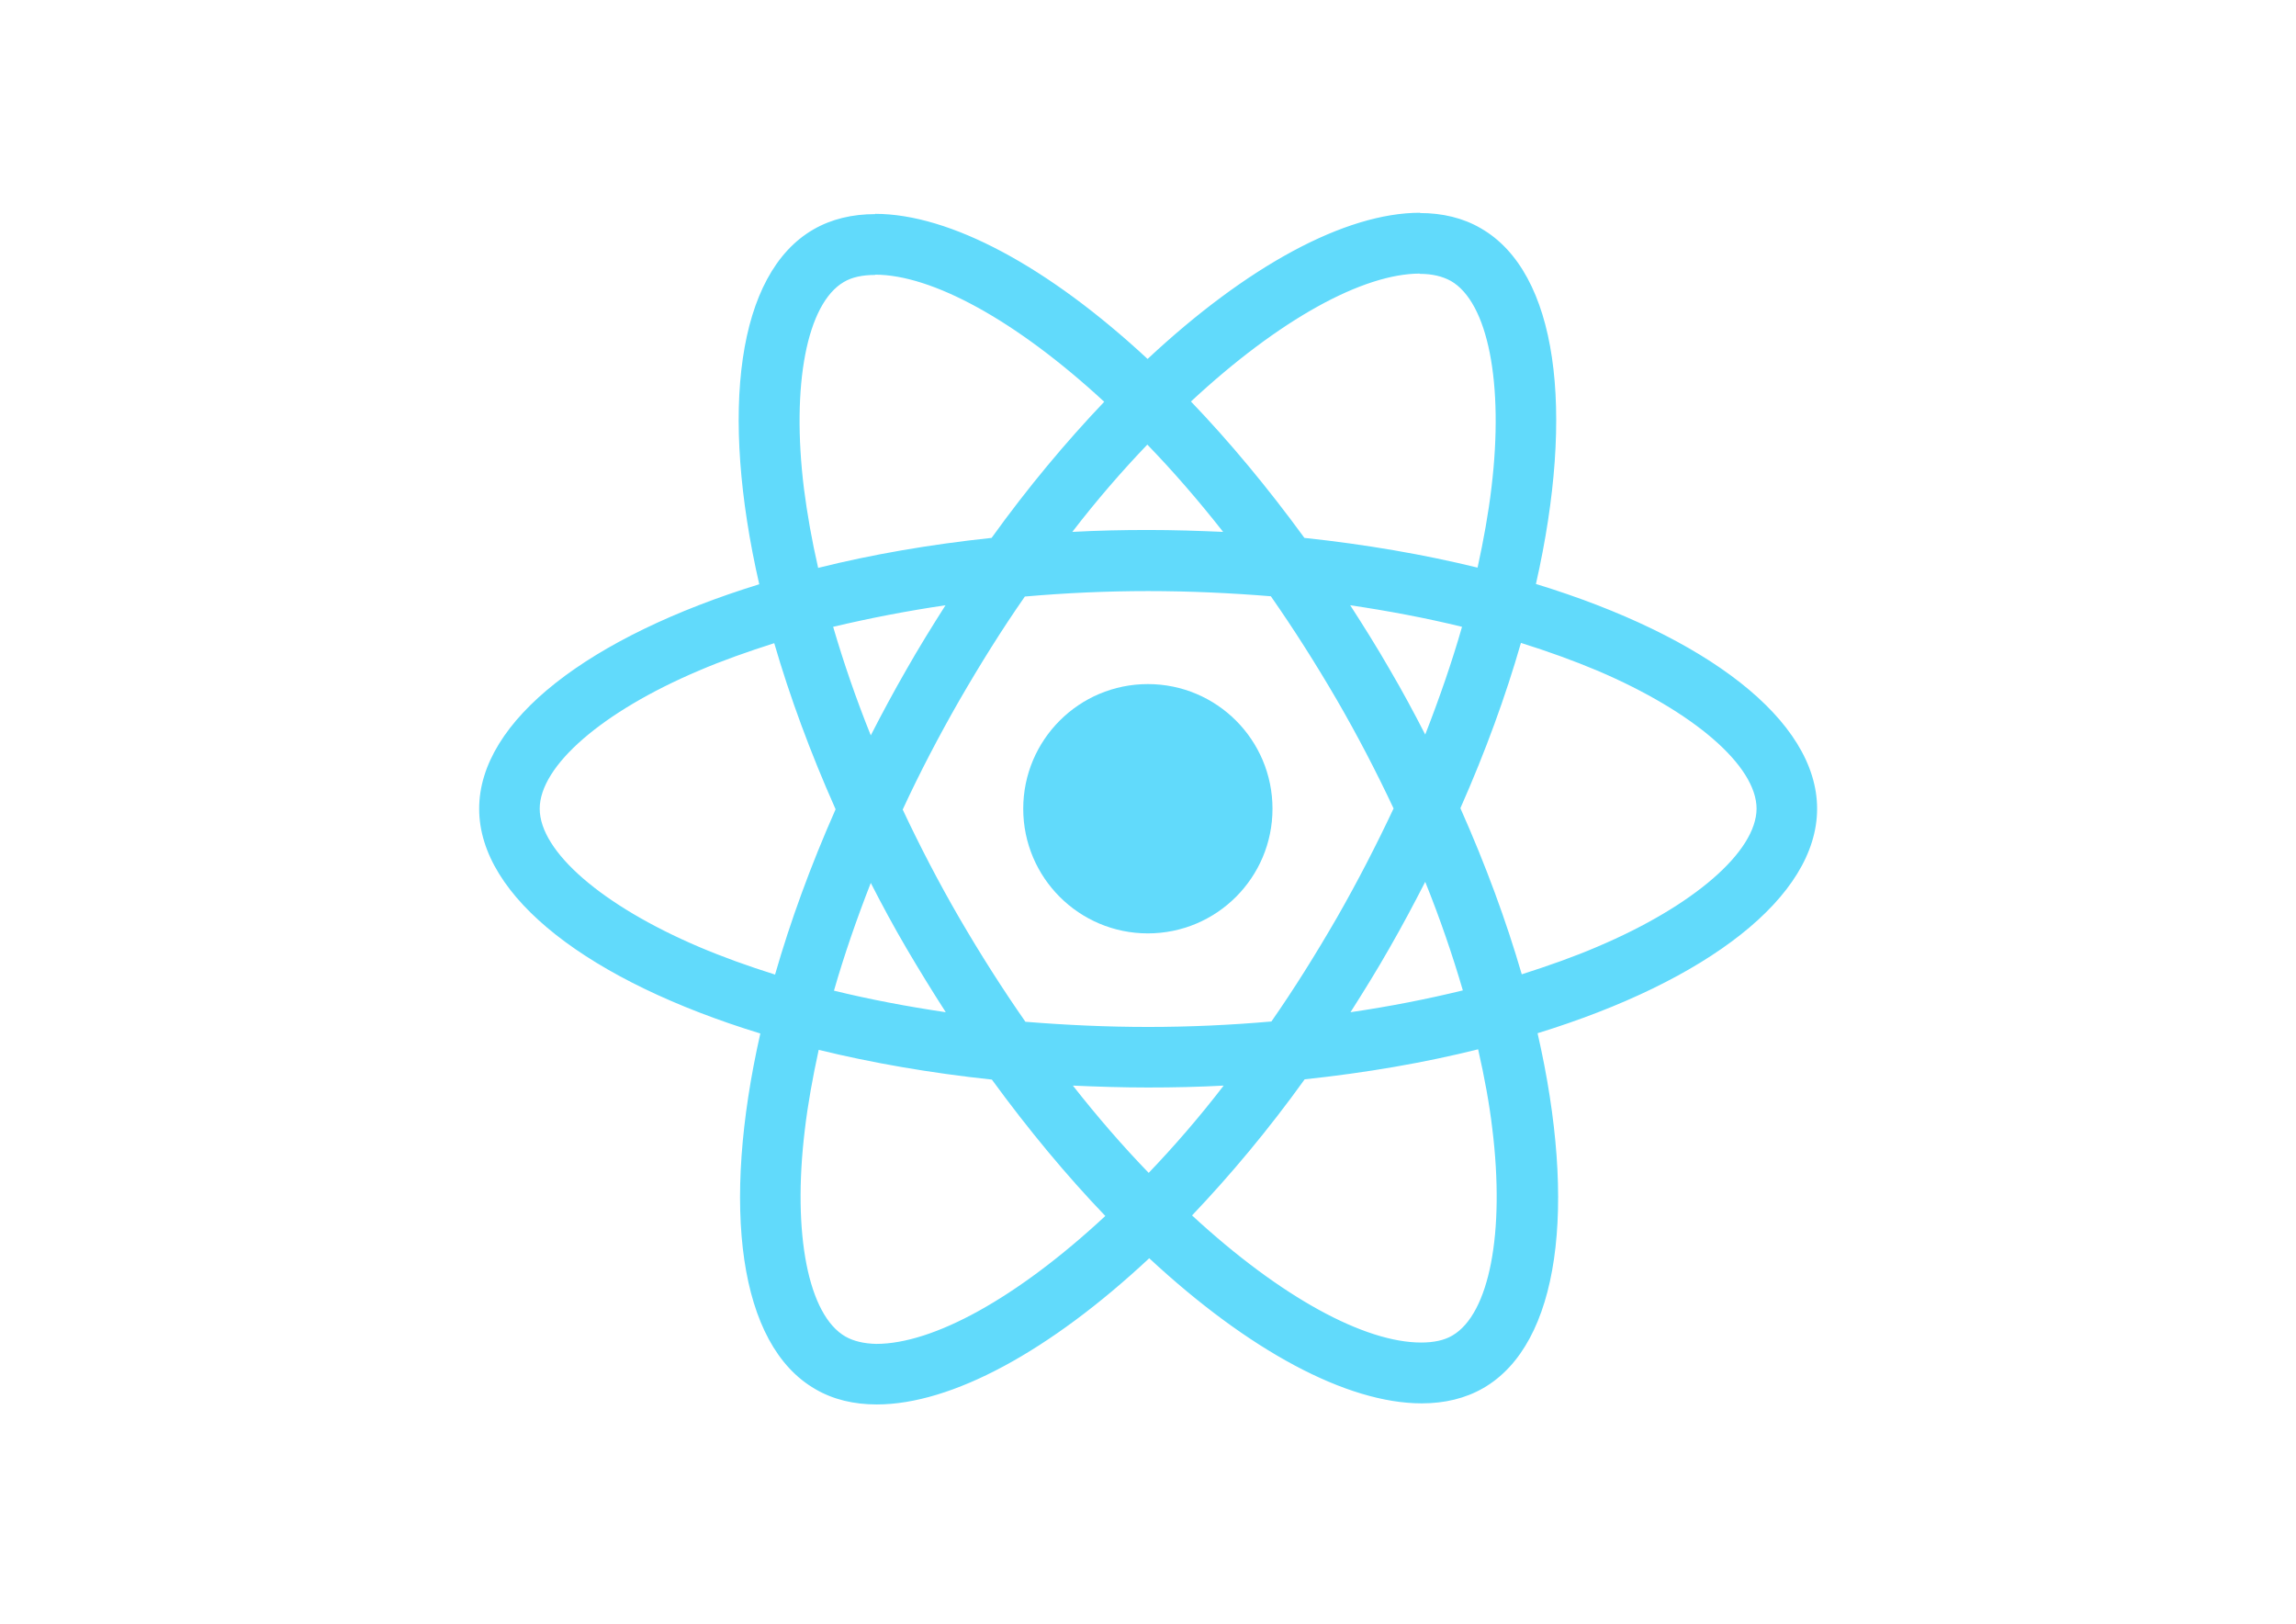
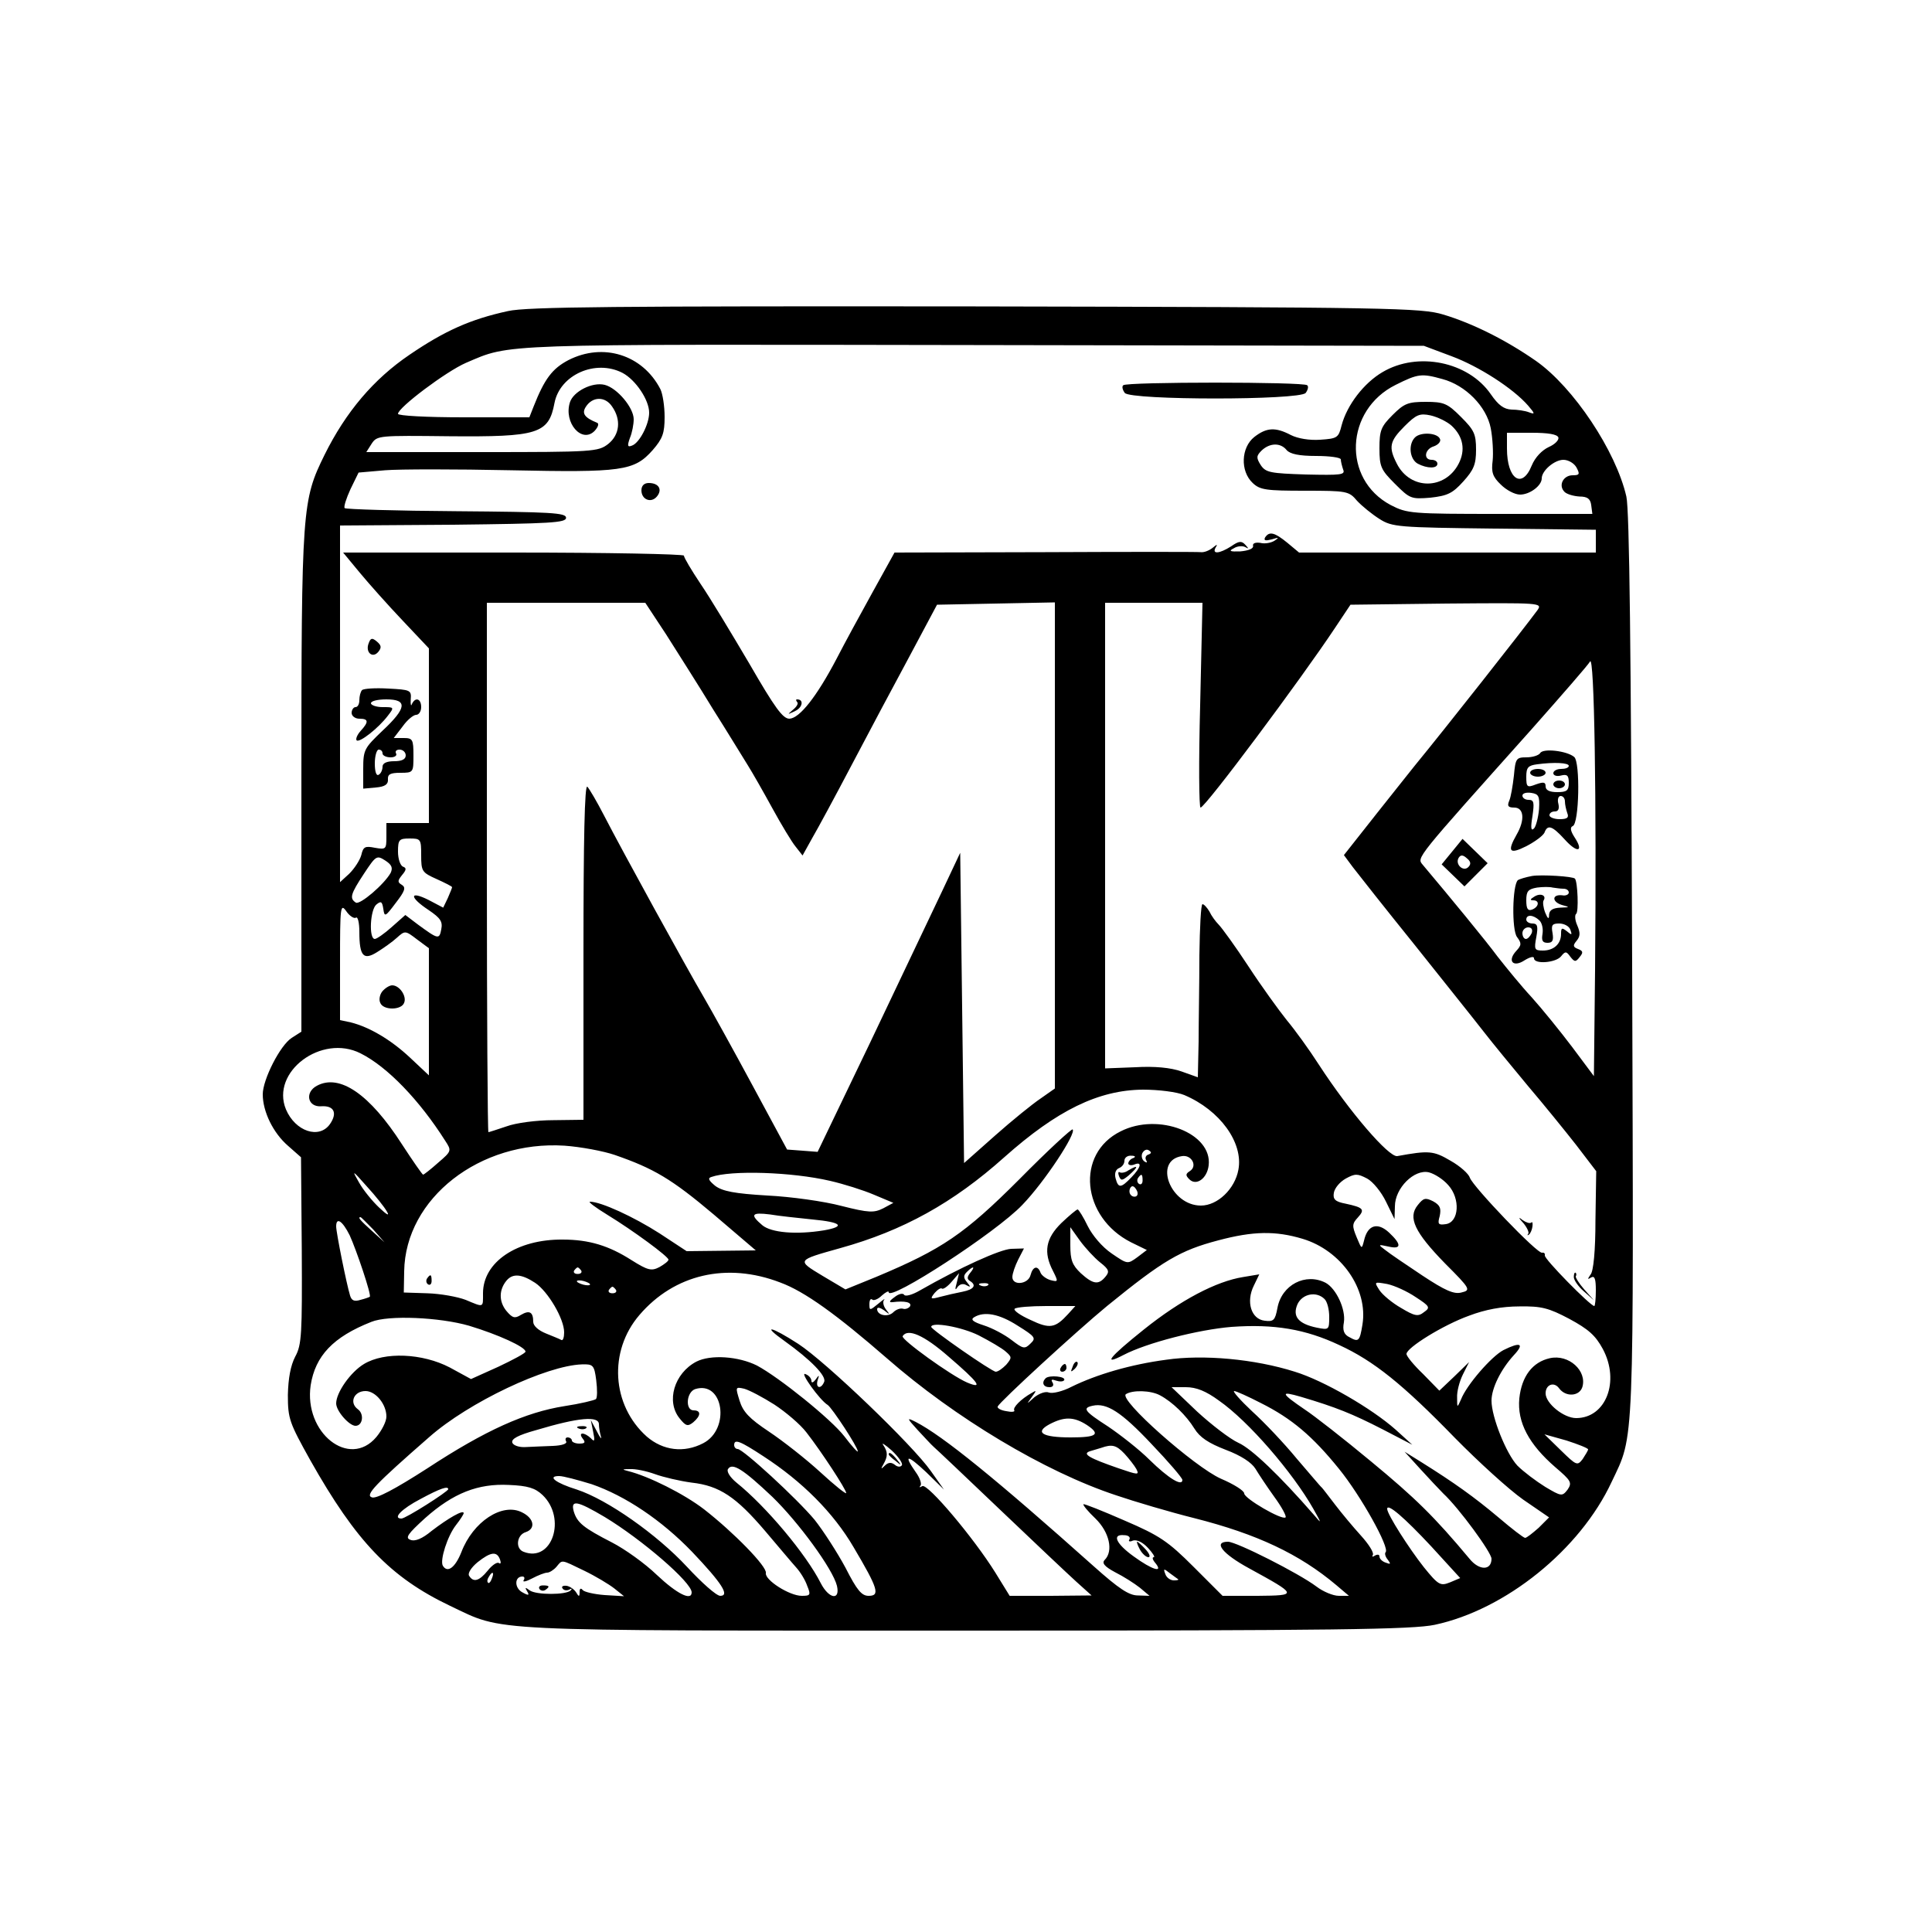
- <svg xmlns="http://www.w3.org/2000/svg" viewBox="0 0 841.9 595.3">
-   <g fill="#61DAFB">
-     <path d="M666.3 296.5c0-32.5-40.7-63.3-103.1-82.4 14.4-63.6 8-114.2-20.2-130.4-6.5-3.8-14.1-5.6-22.4-5.6v22.3c4.6 0 8.3.9 11.4 2.6 13.6 7.8 19.5 37.5 14.9 75.7-1.1 9.4-2.9 19.3-5.1 29.4-19.6-4.8-41-8.5-63.5-10.9-13.5-18.5-27.5-35.3-41.6-50 32.6-30.3 63.2-46.9 84-46.9V78c-27.5 0-63.5 19.6-99.9 53.6-36.4-33.8-72.4-53.2-99.9-53.2v22.3c20.7 0 51.4 16.5 84 46.6-14 14.7-28 31.4-41.3 49.9-22.6 2.4-44 6.1-63.6 11-2.3-10-4-19.7-5.2-29-4.7-38.2 1.1-67.9 14.6-75.8 3-1.8 6.9-2.6 11.5-2.6V78.5c-8.4 0-16 1.8-22.6 5.6-28.1 16.2-34.4 66.7-19.9 130.1-62.2 19.2-102.7 49.9-102.7 82.3 0 32.5 40.7 63.3 103.1 82.4-14.4 63.6-8 114.2 20.2 130.4 6.5 3.8 14.1 5.6 22.5 5.6 27.5 0 63.5-19.6 99.9-53.6 36.4 33.8 72.4 53.2 99.9 53.2 8.4 0 16-1.8 22.6-5.6 28.1-16.2 34.4-66.7 19.9-130.1 62-19.1 102.5-49.9 102.5-82.3zm-130.2-66.7c-3.7 12.9-8.3 26.2-13.5 39.5-4.1-8-8.4-16-13.1-24-4.6-8-9.5-15.8-14.4-23.4 14.2 2.1 27.9 4.7 41 7.9zm-45.8 106.5c-7.8 13.5-15.8 26.3-24.1 38.2-14.9 1.3-30 2-45.2 2-15.1 0-30.2-.7-45-1.9-8.3-11.9-16.4-24.6-24.2-38-7.6-13.1-14.5-26.4-20.8-39.8 6.2-13.4 13.2-26.8 20.7-39.9 7.8-13.5 15.8-26.3 24.1-38.2 14.9-1.3 30-2 45.2-2 15.1 0 30.2.7 45 1.9 8.3 11.9 16.4 24.6 24.2 38 7.6 13.1 14.5 26.4 20.8 39.8-6.3 13.4-13.2 26.8-20.7 39.9zm32.3-13c5.4 13.4 10 26.8 13.8 39.8-13.1 3.2-26.9 5.9-41.2 8 4.9-7.7 9.8-15.6 14.4-23.7 4.6-8 8.9-16.1 13-24.1zM421.2 430c-9.3-9.6-18.6-20.3-27.8-32 9 .4 18.2.7 27.5.7 9.4 0 18.7-.2 27.8-.7-9 11.7-18.3 22.4-27.5 32zm-74.4-58.9c-14.2-2.1-27.9-4.7-41-7.9 3.7-12.9 8.3-26.2 13.5-39.5 4.1 8 8.4 16 13.1 24 4.7 8 9.5 15.8 14.4 23.4zM420.7 163c9.3 9.6 18.6 20.3 27.8 32-9-.4-18.2-.7-27.5-.7-9.4 0-18.7.2-27.8.7 9-11.7 18.3-22.4 27.5-32zm-74 58.9c-4.9 7.7-9.8 15.6-14.4 23.7-4.6 8-8.9 16-13 24-5.4-13.4-10-26.8-13.8-39.8 13.1-3.1 26.9-5.8 41.2-7.9zm-90.5 125.2c-35.4-15.1-58.3-34.9-58.3-50.6 0-15.7 22.9-35.6 58.3-50.6 8.6-3.7 18-7 27.7-10.1 5.7 19.6 13.2 40 22.5 60.9-9.2 20.8-16.6 41.1-22.2 60.6-9.9-3.1-19.3-6.5-28-10.2zM310 490c-13.6-7.8-19.5-37.5-14.9-75.7 1.1-9.4 2.9-19.3 5.1-29.4 19.6 4.8 41 8.5 63.5 10.9 13.5 18.5 27.5 35.3 41.6 50-32.6 30.3-63.2 46.9-84 46.9-4.5-.1-8.3-1-11.3-2.7zm237.2-76.2c4.7 38.2-1.1 67.9-14.6 75.8-3 1.8-6.9 2.6-11.5 2.6-20.7 0-51.4-16.5-84-46.6 14-14.7 28-31.4 41.3-49.9 22.6-2.4 44-6.1 63.6-11 2.3 10.1 4.1 19.8 5.2 29.1zm38.5-66.7c-8.6 3.7-18 7-27.7 10.1-5.7-19.6-13.2-40-22.5-60.9 9.2-20.8 16.6-41.1 22.2-60.6 9.9 3.1 19.3 6.5 28.1 10.2 35.4 15.1 58.3 34.9 58.3 50.6-.1 15.7-23 35.6-58.4 50.6zM320.8 78.4z" />
-     <circle cx="420.9" cy="296.5" r="45.7" />
-     <path d="M520.5 78.1z" />
+ <svg xmlns="http://www.w3.org/2000/svg" version="1.0" width="500pt" height="500pt" viewBox="0 0 500 500" preserveAspectRatio="xMidYMid meet">
+   <g transform="translate(0,500) scale(0.1,-0.1)" fill="#000000" stroke="none">
+     <path d="M1315 4195 c-97 -21 -164 -51 -255 -113 -93 -63 -165 -148 -220 -259 -58 -118 -60 -135 -60 -845 l0 -648 -25 -16 c-30 -19 -75 -108 -75 -146 0 -45 27 -100 65 -133 l34 -30 2 -241 c1 -216 0 -244 -17 -275 -12 -23 -18 -56 -19 -99 0 -62 4 -72 58 -169 119 -211 207 -303 362 -377 142 -67 70 -64 1335 -64 957 0 1156 3 1213 15 183 39 376 194 458 370 59 125 57 67 53 1335 -3 820 -7 1180 -15 1215 -27 118 -137 283 -234 351 -76 53 -163 97 -240 120 -56 17 -133 19 -1210 21 -929 1 -1162 -1 -1210 -12z m2442 -117 c70 -26 159 -83 198 -128 18 -21 18 -23 2 -17 -10 4 -31 7 -45 7 -20 1 -34 11 -54 40 -58 84 -189 111 -280 57 -48 -28 -92 -85 -106 -138 -8 -32 -11 -34 -55 -37 -28 -2 -58 3 -76 12 -40 21 -63 20 -95 -5 -34 -27 -37 -88 -4 -119 19 -18 35 -20 135 -20 109 0 114 -1 135 -26 13 -14 39 -35 58 -47 33 -21 48 -22 298 -25 l262 -3 0 -30 0 -29 -384 0 -384 0 -30 25 c-33 27 -47 31 -58 14 -4 -8 1 -9 17 -5 19 6 20 5 8 -3 -9 -6 -26 -9 -37 -6 -13 2 -21 -1 -19 -8 1 -7 -12 -12 -33 -14 -27 -1 -31 1 -17 8 9 6 23 7 30 3 9 -5 9 -4 0 6 -10 11 -17 10 -37 -4 -30 -19 -50 -21 -40 -3 6 9 4 9 -8 -1 -9 -7 -22 -12 -30 -11 -7 1 -188 1 -403 0 l-390 -1 -57 -103 c-31 -56 -73 -133 -93 -172 -52 -99 -96 -154 -122 -155 -17 0 -37 27 -104 143 -46 78 -102 171 -126 206 -24 36 -43 68 -43 73 0 4 -198 8 -441 8 l-441 0 43 -52 c24 -29 74 -85 111 -124 l68 -72 0 -226 0 -226 -55 0 -55 0 0 -35 c0 -33 -1 -34 -30 -29 -25 5 -30 3 -35 -19 -4 -14 -18 -35 -31 -48 l-24 -22 0 461 0 462 293 2 c252 3 292 5 292 18 0 13 -39 15 -284 17 -156 1 -286 5 -289 8 -3 3 4 25 15 49 l21 43 69 6 c37 3 183 3 323 0 290 -6 321 -2 369 52 26 30 31 44 31 86 0 28 -5 60 -11 72 -46 89 -148 121 -238 75 -42 -22 -62 -49 -90 -120 l-11 -28 -170 0 c-96 0 -170 4 -170 9 0 16 125 110 176 132 117 50 70 48 1314 46 l1165 -2 72 -27z m-2146 -43 c34 -18 69 -70 69 -103 0 -30 -25 -78 -44 -85 -12 -5 -13 -1 -6 19 6 14 10 36 10 49 0 30 -43 81 -75 89 -32 8 -81 -17 -90 -45 -17 -53 31 -108 64 -74 9 10 12 19 6 21 -32 13 -40 24 -29 41 17 27 50 28 68 1 24 -34 20 -73 -10 -97 -26 -20 -38 -21 -327 -21 l-299 0 14 22 c14 21 19 21 200 19 230 -2 258 6 273 86 14 73 106 114 176 78z m2122 -16 c60 -16 114 -71 125 -127 5 -26 7 -64 5 -84 -4 -30 0 -42 21 -62 14 -14 36 -26 50 -26 25 0 56 23 56 42 0 20 33 48 56 48 13 0 28 -9 34 -20 9 -17 8 -20 -10 -20 -24 0 -38 -26 -21 -43 6 -6 23 -11 39 -12 20 0 28 -6 30 -22 l3 -23 -239 0 c-231 0 -240 1 -283 23 -126 67 -118 246 13 311 58 29 67 30 121 15z m300 -151 c2 -7 -9 -18 -25 -25 -17 -8 -35 -26 -44 -48 -25 -62 -64 -35 -64 44 l0 41 64 0 c43 0 66 -4 69 -12z m-703 -33 c9 -10 32 -15 76 -15 35 0 64 -4 64 -9 0 -5 3 -17 6 -26 6 -14 -5 -15 -96 -13 -92 3 -104 5 -117 24 -12 19 -12 24 2 38 21 20 49 21 65 1z m-1606 -477 c29 -46 84 -132 121 -193 38 -60 78 -126 90 -145 12 -19 41 -70 64 -112 23 -42 50 -87 60 -99 l18 -23 25 45 c14 24 60 109 102 189 42 80 109 206 149 280 l72 135 153 3 152 3 0 -629 0 -629 -37 -26 c-21 -14 -74 -57 -118 -96 l-80 -71 -5 402 -5 401 -49 -104 c-27 -57 -110 -231 -184 -387 l-136 -283 -39 3 -40 3 -89 165 c-49 91 -106 194 -127 230 -44 75 -209 375 -258 470 -18 35 -38 69 -43 74 -7 7 -10 -138 -10 -426 l0 -436 -78 -1 c-43 0 -97 -7 -121 -16 -24 -8 -45 -15 -47 -15 -2 0 -4 308 -4 685 l0 685 205 0 205 0 54 -82z m1382 -183 c-4 -146 -3 -265 1 -265 12 0 259 331 348 465 l40 60 249 3 c243 2 248 2 235 -17 -40 -54 -236 -303 -318 -403 -6 -7 -49 -62 -97 -122 l-86 -109 23 -31 c13 -17 84 -107 159 -200 74 -93 155 -194 179 -225 24 -31 76 -94 115 -141 40 -47 96 -116 125 -153 l52 -68 -2 -127 c0 -78 -5 -133 -13 -141 -8 -12 -8 -13 2 -7 9 5 12 -4 12 -33 0 -23 -2 -41 -4 -41 -10 0 -131 123 -128 131 1 5 -2 8 -7 7 -12 -4 -179 171 -187 194 -3 10 -25 30 -50 44 -44 26 -56 27 -138 12 -22 -3 -123 114 -203 237 -25 39 -62 90 -83 115 -20 25 -65 87 -99 139 -34 52 -69 100 -77 108 -8 8 -19 23 -24 34 -6 10 -14 19 -18 19 -4 0 -7 -60 -8 -132 0 -73 -2 -174 -2 -224 l-2 -92 -42 15 c-28 10 -70 14 -120 11 l-78 -3 0 602 0 603 126 0 126 0 -6 -265z m1022 -687 l-3 -273 -56 75 c-31 41 -78 99 -105 129 -27 29 -66 77 -88 105 -31 42 -125 156 -194 238 -16 19 -20 13 282 351 77 87 146 166 151 175 11 19 17 -348 13 -800z m-3038 299 c0 -42 2 -45 40 -62 22 -10 40 -19 40 -21 0 -2 -5 -14 -11 -28 l-12 -25 -38 20 c-50 25 -50 7 0 -26 31 -21 37 -30 33 -50 -5 -27 -8 -26 -60 12 l-33 25 -35 -31 c-19 -17 -39 -31 -44 -31 -16 0 -12 76 4 89 12 10 15 8 18 -11 3 -22 5 -21 32 15 24 31 27 40 16 47 -12 7 -11 11 1 26 11 13 11 18 2 21 -7 3 -13 20 -13 39 0 31 3 34 30 34 29 0 30 -2 30 -43z m-79 -46 c-17 -30 -79 -83 -90 -77 -17 11 -14 22 21 75 31 47 33 48 55 34 17 -11 20 -19 14 -32z m-90 -116 c5 4 9 -13 9 -37 0 -63 11 -74 46 -52 16 10 39 26 51 37 21 19 22 19 52 -4 l31 -23 0 -164 0 -165 -49 46 c-49 46 -105 79 -153 91 l-28 6 0 152 c0 141 1 151 16 130 8 -12 20 -20 25 -17z m12 -351 c70 -35 153 -122 219 -226 17 -26 17 -27 -18 -57 -19 -17 -37 -31 -39 -31 -2 0 -27 36 -55 79 -83 129 -161 183 -220 151 -32 -17 -24 -56 12 -53 32 2 42 -17 22 -46 -28 -40 -90 -19 -114 38 -40 97 92 196 193 145z m2132 -108 c92 -39 153 -123 140 -193 -9 -50 -54 -93 -97 -93 -79 0 -124 117 -49 128 25 4 41 -26 20 -39 -11 -7 -11 -11 -1 -21 18 -18 46 2 50 36 10 83 -130 138 -228 88 -117 -58 -101 -222 27 -287 l41 -20 -25 -19 c-25 -18 -25 -18 -66 10 -25 17 -50 47 -62 71 -11 23 -23 42 -26 43 -3 0 -22 -16 -42 -35 -41 -40 -47 -76 -22 -124 14 -28 14 -29 -6 -24 -11 3 -23 12 -26 19 -7 20 -20 17 -26 -6 -6 -24 -47 -28 -47 -5 0 9 7 29 15 45 l15 29 -33 -1 c-28 -1 -132 -48 -237 -108 -19 -11 -37 -16 -40 -11 -3 5 -14 3 -25 -6 -14 -10 -15 -14 -5 -13 31 4 51 0 45 -11 -4 -5 -12 -8 -18 -6 -7 2 -18 -2 -25 -9 -14 -14 -42 -8 -42 8 0 6 8 4 18 -3 15 -12 16 -12 5 2 -7 9 -9 20 -5 25 4 5 -3 0 -15 -10 -22 -18 -23 -18 -23 -1 0 10 3 15 7 12 3 -4 15 0 25 10 10 9 18 13 18 9 0 -26 279 155 346 226 57 59 140 185 130 195 -2 3 -65 -55 -138 -129 -142 -142 -200 -181 -369 -252 l-81 -33 -59 35 c-68 41 -68 40 46 72 162 45 292 117 424 235 137 122 244 174 359 175 41 0 88 -6 107 -14z m-1474 -155 c101 -35 147 -62 256 -154 l109 -93 -89 -1 -90 -1 -70 46 c-67 43 -152 82 -180 82 -6 0 14 -15 45 -34 67 -41 158 -108 158 -116 0 -4 -11 -12 -23 -19 -21 -11 -30 -9 -73 18 -58 37 -109 53 -178 53 -118 1 -206 -58 -206 -139 0 -38 3 -37 -45 -17 -21 8 -65 16 -99 17 l-61 2 1 55 c3 189 196 339 415 325 42 -3 101 -14 130 -24z m1381 1 c-7 -2 -9 -9 -6 -14 4 -7 2 -8 -4 -4 -6 4 -9 13 -6 21 4 8 11 12 17 8 8 -5 7 -8 -1 -11z m-39 -9 c-7 -2 -13 -9 -13 -14 0 -4 7 -6 15 -3 21 9 19 -6 -7 -33 -27 -28 -34 -29 -41 -2 -3 12 0 22 9 26 8 3 14 11 14 19 0 8 8 14 18 13 10 0 12 -3 5 -6z m-1932 -138 c8 -13 1 -10 -20 10 -17 16 -41 45 -52 65 -19 33 -18 33 20 -10 23 -25 46 -54 52 -65z m1147 79 c35 -8 86 -24 114 -36 l50 -21 -26 -14 c-24 -12 -37 -12 -108 6 -45 12 -131 24 -192 27 -85 5 -116 11 -135 25 -17 14 -20 20 -10 23 51 18 208 13 307 -10z m1600 -11 c32 -35 28 -96 -6 -101 -20 -3 -22 0 -16 21 4 20 1 28 -17 38 -20 10 -25 9 -40 -10 -26 -32 -8 -70 71 -151 66 -66 67 -69 42 -75 -19 -5 -42 5 -101 44 -42 28 -85 57 -96 66 -19 14 -19 15 8 9 34 -8 35 5 2 36 -30 28 -56 20 -65 -21 -6 -23 -6 -22 -19 9 -12 29 -12 35 3 51 19 21 15 26 -32 36 -26 5 -33 11 -30 28 2 12 15 28 31 37 24 13 30 13 55 0 15 -8 37 -35 49 -60 l22 -45 1 33 c0 47 50 97 88 88 15 -4 37 -18 50 -33z m-791 12 c0 -8 -4 -12 -9 -9 -5 3 -6 10 -3 15 9 13 12 11 12 -6z m-14 -28 c3 -8 0 -14 -7 -14 -7 0 -13 6 -13 14 0 7 4 13 8 13 4 0 9 -6 12 -13z m-840 -73 c75 -7 86 -18 30 -28 -73 -12 -137 -6 -160 13 -33 28 -28 34 20 28 23 -4 72 -9 110 -13z m-1137 -26 l29 -33 -32 29 c-31 28 -38 36 -30 36 2 0 16 -15 33 -32z m-61 -15 c17 -37 57 -155 52 -159 -1 -1 -12 -5 -24 -8 -16 -5 -23 -2 -27 11 -9 29 -36 163 -36 179 0 25 16 15 35 -23z m1942 -70 c23 -18 25 -24 14 -37 -18 -22 -32 -20 -64 9 -22 21 -27 34 -27 72 l0 47 25 -35 c14 -19 37 -44 52 -56z m524 61 c100 -30 170 -130 155 -222 -7 -43 -10 -46 -33 -33 -15 7 -19 18 -15 39 5 34 -20 87 -47 102 -52 27 -114 -5 -125 -65 -6 -32 -10 -36 -33 -33 -35 4 -49 49 -28 91 l14 29 -42 -7 c-69 -11 -161 -59 -257 -136 -90 -72 -107 -94 -53 -66 61 32 195 66 280 73 111 8 192 -6 279 -47 89 -41 164 -101 299 -240 61 -62 140 -134 177 -160 l67 -46 -27 -27 c-16 -14 -31 -26 -35 -26 -4 0 -35 24 -69 53 -63 53 -115 90 -198 142 l-45 28 40 -44 c22 -24 49 -53 60 -64 41 -38 125 -153 125 -169 0 -31 -32 -31 -57 0 -91 109 -140 157 -255 252 -71 59 -148 119 -171 134 -63 43 -65 49 -10 33 91 -27 133 -44 211 -84 l77 -40 -43 39 c-62 55 -186 127 -261 150 -104 33 -237 45 -333 31 -91 -12 -180 -38 -245 -70 -23 -12 -49 -18 -58 -15 -9 4 -25 -2 -38 -12 -21 -19 -21 -19 -7 0 13 18 13 19 0 11 -27 -15 -50 -38 -45 -45 2 -4 -7 -5 -21 -2 -14 2 -24 8 -22 12 5 12 204 195 283 260 145 118 189 144 288 170 90 24 148 25 218 4z m-1867 -82 c3 -5 -1 -9 -9 -9 -8 0 -12 4 -9 9 3 4 7 8 9 8 2 0 6 -4 9 -8z m1007 -6 c-8 -10 -9 -16 -1 -21 18 -11 11 -22 -19 -28 -16 -3 -42 -9 -57 -13 -26 -7 -28 -6 -15 10 8 9 16 14 19 11 3 -2 14 5 25 18 l19 22 -6 -25 c-5 -17 -4 -21 2 -11 6 8 15 10 23 5 11 -6 12 -5 2 7 -10 12 -10 18 -1 27 17 17 23 15 9 -2z m-492 -25 c63 -23 146 -83 276 -196 176 -154 409 -294 594 -355 47 -16 138 -43 202 -59 162 -41 272 -93 367 -173 l33 -28 -26 0 c-15 0 -41 11 -58 24 -45 34 -207 116 -229 116 -39 0 -15 -31 55 -69 126 -69 126 -70 22 -71 l-91 0 -75 75 c-66 66 -88 81 -179 120 -57 25 -105 44 -106 42 -2 -2 12 -19 31 -37 36 -35 47 -84 24 -107 -8 -8 -1 -17 27 -32 22 -11 50 -29 64 -40 l25 -21 -30 1 c-23 0 -49 17 -115 76 -252 225 -390 337 -460 373 -24 12 -24 11 5 -21 17 -18 35 -38 42 -44 6 -5 83 -78 170 -161 87 -83 176 -167 198 -187 l40 -36 -106 -1 -106 0 -37 60 c-56 90 -175 231 -189 224 -7 -4 -9 -4 -5 1 4 4 -1 20 -12 35 -33 47 -22 46 27 0 l46 -45 -34 48 c-47 67 -271 282 -343 329 -71 46 -97 51 -35 7 67 -48 108 -90 102 -105 -8 -20 -23 -17 -17 4 5 14 4 15 -5 2 -6 -8 -11 -10 -11 -4 0 7 -7 15 -16 18 -15 6 37 -67 58 -80 11 -7 78 -109 78 -120 0 -4 -16 14 -35 39 -34 44 -168 152 -226 183 -48 24 -120 29 -157 10 -57 -30 -79 -103 -43 -147 16 -20 21 -21 35 -10 20 17 21 31 1 31 -22 0 -19 47 4 55 73 23 92 -103 21 -140 -50 -26 -104 -19 -146 17 -91 81 -100 221 -19 315 90 105 226 137 364 84z m-634 -1 c33 -22 75 -93 75 -128 0 -13 -3 -22 -7 -20 -5 3 -23 10 -40 17 -20 8 -33 20 -33 30 0 26 -10 31 -32 18 -16 -10 -22 -8 -38 11 -19 24 -19 54 1 78 16 19 39 17 74 -6z m141 -2 c3 -4 -1 -5 -10 -4 -8 1 -18 5 -22 8 -3 4 1 5 10 4 8 -1 18 -5 22 -8z m1031 -4 c-3 -3 -12 -4 -19 -1 -8 3 -5 6 6 6 11 1 17 -2 13 -5z m1107 -31 c37 -24 38 -27 21 -39 -15 -12 -24 -10 -59 11 -23 13 -48 34 -56 46 -14 22 -14 22 20 16 19 -4 52 -19 74 -34z m-2070 19 c3 -5 -1 -9 -9 -9 -8 0 -12 4 -9 9 3 4 7 8 9 8 2 0 6 -4 9 -8z m1834 -24 c7 -7 12 -27 12 -46 0 -34 -1 -34 -32 -28 -48 10 -64 29 -50 61 13 27 49 34 70 13z m-664 -39 c-33 -36 -47 -39 -97 -15 -27 12 -45 25 -41 29 4 4 41 7 82 7 l75 0 -19 -21z m1297 -12 c50 -27 68 -43 87 -78 45 -84 8 -179 -69 -179 -32 0 -79 38 -79 64 0 23 22 31 35 13 17 -23 52 -21 60 3 13 42 -35 86 -84 75 -45 -10 -73 -47 -79 -104 -6 -62 25 -119 93 -178 41 -35 44 -40 32 -58 -14 -18 -16 -18 -58 7 -24 15 -56 39 -72 55 -29 31 -67 126 -67 168 0 32 24 81 58 118 28 30 17 35 -27 13 -31 -16 -96 -91 -110 -128 -10 -22 -10 -22 -10 5 -1 15 6 42 15 60 l16 32 -38 -37 -39 -37 -42 43 c-24 23 -43 46 -43 52 0 16 95 75 162 99 42 16 85 24 130 24 57 1 76 -4 129 -32z m-1427 -18 c45 -28 48 -32 33 -46 -15 -15 -19 -14 -49 9 -18 14 -50 31 -72 38 -28 9 -35 15 -25 21 26 16 65 9 113 -22z m-1420 0 c76 -23 146 -55 146 -67 0 -4 -32 -21 -70 -39 l-71 -32 -55 30 c-71 37 -169 41 -222 9 -35 -21 -72 -74 -72 -102 0 -20 34 -58 50 -58 19 0 23 31 6 43 -23 17 -10 47 20 47 26 0 54 -34 54 -66 0 -13 -12 -36 -26 -53 -70 -83 -188 11 -170 134 12 76 58 125 157 164 44 18 177 12 253 -10z m1319 -25 c29 -15 60 -33 70 -42 16 -14 16 -16 1 -34 -10 -10 -21 -18 -27 -18 -10 0 -167 109 -167 116 0 14 79 0 123 -22z m-78 -55 c78 -67 91 -85 48 -67 -42 18 -172 112 -167 120 13 21 55 3 119 -53z m-912 -61 c3 -24 3 -46 -1 -49 -4 -3 -41 -12 -81 -18 -101 -16 -204 -62 -355 -161 -84 -54 -133 -80 -144 -75 -17 6 7 32 149 156 102 90 303 185 395 188 29 1 32 -2 37 -41z m461 -63 c29 -19 67 -51 83 -72 39 -50 103 -148 103 -157 0 -4 -30 20 -67 54 -37 34 -97 81 -133 105 -51 34 -67 51 -76 80 -11 36 -11 36 12 31 14 -4 48 -22 78 -41z m1151 10 c76 -53 190 -185 244 -280 22 -39 22 -40 1 -15 -88 101 -161 171 -195 186 -22 10 -70 47 -107 81 l-66 63 37 0 c27 0 52 -10 86 -35z m-153 14 c32 -17 68 -52 89 -86 14 -23 37 -38 81 -55 40 -15 67 -33 77 -49 9 -15 31 -48 49 -73 19 -26 32 -50 29 -53 -9 -8 -107 49 -107 62 0 7 -27 24 -60 38 -68 30 -267 206 -246 219 17 11 64 10 88 -3z m261 -20 c80 -40 134 -86 202 -170 57 -70 132 -205 121 -216 -3 -3 -1 -12 6 -20 8 -11 7 -12 -6 -7 -9 3 -16 10 -16 16 0 5 -5 6 -12 2 -6 -4 -8 -3 -5 2 3 6 -11 28 -31 50 -20 22 -50 58 -66 79 -17 22 -32 42 -35 45 -4 3 -32 37 -65 75 -32 39 -84 94 -115 122 -31 29 -52 53 -47 53 5 0 36 -14 69 -31z m-283 -106 c44 -46 80 -88 80 -93 0 -18 -36 4 -85 52 -27 27 -76 65 -107 86 -62 40 -68 48 -40 54 36 8 74 -16 152 -99z m-1430 51 c0 -7 2 -21 5 -31 3 -10 -2 -4 -10 12 l-16 30 6 -30 c5 -24 4 -28 -6 -17 -17 16 -34 16 -21 -1 8 -10 6 -13 -9 -13 -10 0 -19 4 -19 8 0 4 -5 8 -11 8 -5 0 -7 -4 -4 -10 4 -6 -10 -11 -34 -12 -23 -1 -54 -2 -71 -3 -16 -1 -31 4 -34 11 -4 10 15 20 62 33 110 33 162 37 162 15z m1263 -2 c36 -24 26 -32 -42 -32 -74 0 -94 13 -55 34 38 20 63 20 97 -2z m1297 -63 c0 -3 -7 -14 -14 -25 -14 -18 -16 -17 -57 23 l-42 41 57 -16 c31 -10 56 -20 56 -23z m-2134 -18 c100 -65 181 -146 233 -235 64 -108 69 -126 39 -126 -18 0 -30 14 -60 73 -21 39 -57 95 -80 124 -46 55 -185 183 -199 183 -5 0 -9 5 -9 10 0 17 15 11 76 -29z m358 -23 c-3 -5 -11 -5 -18 1 -9 7 -17 7 -26 -2 -10 -10 -11 -9 -4 3 12 21 12 32 0 50 -6 8 4 2 22 -14 17 -16 29 -33 26 -38z m576 30 c12 -13 26 -31 31 -40 8 -16 4 -15 -46 2 -75 26 -95 37 -75 44 8 2 22 7 30 9 28 10 39 7 60 -15z m-911 -112 c67 -65 156 -186 167 -230 9 -39 -21 -34 -42 7 -38 75 -141 198 -218 260 -17 14 -26 29 -22 35 11 18 40 -1 115 -72z m-304 59 c22 -8 65 -18 95 -22 72 -8 115 -37 190 -125 34 -40 70 -83 80 -94 11 -12 24 -33 29 -48 10 -24 8 -26 -14 -26 -32 0 -96 41 -93 59 4 16 -83 105 -160 165 -52 40 -144 86 -197 99 -16 4 -15 5 5 5 14 1 43 -5 65 -13z m-164 -26 c87 -30 181 -93 260 -175 78 -82 98 -114 73 -114 -10 0 -48 34 -86 75 -78 84 -206 174 -285 200 -55 17 -78 35 -46 35 11 0 48 -10 84 -21z m-127 -28 c63 -60 25 -176 -49 -147 -22 8 -18 44 6 51 26 9 21 36 -10 51 -51 26 -127 -24 -157 -103 -16 -40 -36 -55 -48 -35 -8 14 12 77 34 105 11 14 20 28 20 31 0 10 -40 -13 -83 -46 -24 -20 -43 -28 -55 -23 -14 5 -7 15 38 56 73 65 137 90 217 86 49 -2 68 -8 87 -26z m-244 15 c0 -6 -110 -76 -121 -76 -24 0 0 25 50 51 50 27 71 34 71 25z m405 -72 c96 -58 225 -169 225 -195 0 -23 -38 -4 -90 45 -31 30 -83 67 -116 84 -74 38 -90 51 -99 80 -9 32 9 28 80 -14z m2139 -76 l75 -82 -26 -11 c-25 -10 -30 -8 -68 39 -38 48 -95 137 -95 151 0 16 45 -23 114 -97z m-781 18 c-4 -5 1 -7 9 -3 10 3 25 -4 39 -19 12 -13 19 -24 15 -24 -5 0 -3 -7 4 -15 22 -27 -8 -18 -56 17 -46 33 -57 58 -25 55 11 0 17 -5 14 -11z m-1629 -52 c3 -8 2 -13 -3 -9 -5 3 -18 -6 -29 -20 -22 -27 -37 -31 -48 -13 -4 6 5 21 22 35 34 27 50 29 58 7z m218 -29 c29 -14 64 -35 78 -46 l25 -20 -50 3 c-27 2 -53 8 -57 13 -5 6 -8 4 -8 -5 0 -13 -2 -13 -9 -1 -5 8 -17 16 -25 17 -9 1 -14 -2 -10 -7 3 -5 11 -6 17 -3 7 4 8 3 4 -2 -12 -12 -89 -12 -106 0 -12 9 -13 8 -7 -2 7 -11 4 -12 -12 -3 -21 11 -21 41 0 41 5 0 7 -4 3 -10 -3 -5 7 -3 22 5 15 8 33 15 39 15 6 0 17 7 24 15 16 19 10 20 72 -10z m1537 -22 c2 -2 -3 -3 -11 -3 -9 0 -19 7 -22 16 -6 15 -4 15 11 3 10 -7 20 -15 22 -16z m-1776 2 c-3 -9 -8 -14 -10 -11 -3 3 -2 9 2 15 9 16 15 13 8 -4z" />
+     <path d="M2907 4003 c-4 -3 -2 -12 4 -20 17 -19 451 -19 468 0 6 8 8 17 4 20 -8 9 -468 9 -476 0z" />
+     <path d="M1660 3731 c0 -24 25 -34 40 -16 15 18 5 35 -21 35 -12 0 -19 -7 -19 -19z" />
+     <path d="M954 3335 c-9 -23 10 -40 25 -22 9 11 8 17 -4 27 -12 10 -16 9 -21 -5z" />
+     <path d="M937 3214 c-4 -4 -7 -16 -7 -26 0 -10 -4 -18 -10 -18 -5 0 -10 -7 -10 -15 0 -8 9 -15 20 -15 24 0 25 -8 3 -32 -9 -10 -13 -21 -10 -24 7 -7 56 31 81 64 17 22 16 22 -14 22 -16 0 -30 5 -30 10 0 6 18 10 40 10 55 0 53 -22 -10 -81 -47 -45 -50 -49 -50 -99 l0 -51 33 3 c23 2 32 8 31 21 -1 13 6 17 32 17 34 0 34 1 34 45 0 41 -2 45 -25 45 l-26 0 23 30 c12 17 28 30 35 30 7 0 13 9 13 20 0 22 -15 27 -24 8 -2 -7 -4 -2 -3 12 2 24 -1 25 -58 28 -34 2 -64 0 -68 -4z m53 -164 c0 -5 9 -10 21 -10 11 0 17 5 14 10 -3 6 1 10 9 10 9 0 16 -7 16 -15 0 -10 -10 -15 -30 -15 -19 0 -30 -5 -30 -14 0 -8 -4 -18 -10 -21 -6 -4 -10 8 -10 29 0 20 5 36 10 36 6 0 10 -4 10 -10z" />
+     <path d="M2063 3183 c4 -3 -1 -12 -11 -20 -15 -13 -15 -13 6 -3 19 9 23 30 5 30 -4 0 -3 -3 0 -7z" />
+     <path d="M3604 3926 c-30 -30 -34 -40 -34 -86 0 -48 4 -56 40 -92 39 -39 42 -40 92 -36 44 5 57 11 85 42 27 30 33 44 33 82 0 41 -5 51 -39 85 -35 35 -44 39 -91 39 -46 0 -56 -4 -86 -34z m153 -28 c30 -28 36 -63 18 -98 -35 -68 -125 -69 -160 0 -22 43 -19 58 20 97 30 30 39 34 67 28 18 -4 43 -16 55 -27z" />
+     <path d="M3662 3868 c-18 -18 -14 -56 7 -68 25 -13 51 -13 51 0 0 6 -7 10 -15 10 -22 0 -18 28 6 35 11 4 18 12 16 18 -5 17 -50 20 -65 5z" />
+     <path d="M3943 1834 c9 -11 15 -24 12 -27 -3 -4 -2 -5 2 -2 4 3 8 13 9 21 1 9 0 13 -3 10 -4 -3 -13 0 -22 6 -12 10 -12 7 2 -8z" />
+     <path d="M4073 1695 c0 -8 12 -25 26 -37 l26 -23 -25 28 c-14 16 -23 31 -22 34 2 2 2 7 0 9 -3 2 -5 -3 -5 -11z" />
+     <path d="M3986 3051 c-4 -6 -20 -11 -36 -11 -26 0 -28 -3 -32 -47 -3 -27 -8 -56 -12 -65 -6 -14 -3 -18 13 -18 25 0 28 -32 6 -70 -25 -44 -19 -52 25 -30 23 12 43 27 47 35 8 22 20 18 52 -17 33 -37 51 -33 26 5 -11 17 -12 26 -5 29 17 5 20 166 4 179 -19 16 -81 23 -88 10z m74 -33 c0 -5 -9 -8 -20 -8 -11 0 -20 -5 -20 -11 0 -6 9 -9 20 -6 16 4 20 0 20 -19 0 -20 -5 -24 -30 -24 -20 0 -30 5 -30 15 0 11 -5 12 -25 5 -23 -9 -25 -7 -25 20 0 24 5 29 28 32 44 6 82 4 82 -4z m-77 -112 c-2 -22 -8 -45 -13 -50 -8 -8 -9 2 -4 32 5 35 4 42 -10 42 -9 0 -16 5 -16 11 0 6 10 9 23 7 19 -3 22 -8 20 -42z m67 20 c0 -8 3 -21 6 -30 5 -12 0 -16 -20 -16 -14 0 -26 5 -26 10 0 6 6 10 14 10 9 0 12 7 9 20 -3 11 0 20 6 20 6 0 11 -6 11 -14z" />
+     <path d="M3960 3000 c0 -5 9 -10 20 -10 11 0 20 5 20 10 0 6 -9 10 -20 10 -11 0 -20 -4 -20 -10z" />
+     <path d="M4020 2970 c0 -5 7 -10 15 -10 8 0 15 5 15 10 0 6 -7 10 -15 10 -8 0 -15 -4 -15 -10z" />
+     <path d="M3758 2796 l-27 -33 30 -29 29 -28 30 30 30 30 -33 32 -32 31 -27 -33z m42 -40 c-13 -13 -35 7 -25 24 5 8 11 8 21 -1 10 -8 12 -15 4 -23z" />
+     <path d="M3965 2733 c-16 -3 -33 -8 -37 -11 -14 -14 -16 -128 -2 -147 12 -16 12 -21 -2 -36 -24 -26 -8 -44 22 -24 13 8 24 11 24 5 0 -16 56 -12 70 5 11 14 14 13 24 -1 11 -14 14 -14 24 -1 10 12 9 16 -4 21 -13 5 -14 9 -4 21 10 12 10 21 2 40 -6 13 -7 27 -3 30 7 4 4 83 -3 91 -4 6 -87 11 -111 7z m81 -33 c8 0 14 -4 14 -10 0 -5 -8 -9 -17 -7 -27 3 -27 -17 -1 -25 22 -6 21 -6 -4 -7 -19 -1 -28 -6 -29 -18 0 -13 -3 -12 -10 5 -5 13 -7 28 -4 32 8 13 -9 20 -25 9 -10 -6 -11 -9 -2 -9 17 0 15 -17 -3 -24 -11 -4 -15 2 -15 24 0 24 5 29 28 33 15 2 33 2 40 0 8 -1 20 -3 28 -3z m-62 -82 c7 -7 10 -22 8 -35 -3 -17 0 -23 13 -23 13 0 16 6 13 25 -4 21 -1 25 17 25 13 0 26 -7 29 -16 5 -14 4 -15 -9 -4 -13 10 -15 9 -15 -7 0 -26 -19 -43 -47 -43 -22 0 -23 3 -17 35 5 28 3 35 -10 35 -9 0 -16 5 -16 10 0 14 18 13 34 -2z m-20 -33 c-4 -8 -10 -15 -15 -15 -5 0 -9 7 -9 15 0 8 7 15 15 15 9 0 12 -6 9 -15z" />
+     <path d="M990 2435 c-7 -8 -10 -22 -6 -30 7 -20 55 -20 62 0 7 17 -12 45 -31 45 -7 0 -18 -7 -25 -15z" />
+     <path d="M1105 1691 c-3 -5 -2 -12 3 -15 5 -3 9 1 9 9 0 17 -3 19 -12 6z" />
+     <path d="M2920 1971 c-8 -6 -18 -7 -22 -5 -4 3 -5 -2 -2 -10 5 -12 8 -12 25 2 26 23 26 29 -1 13z" />
+     <path d="M2776 1463 c-6 -14 -5 -15 5 -6 7 7 10 15 7 18 -3 3 -9 -2 -12 -12z" />
+     <path d="M2745 1460 c-3 -5 -1 -10 4 -10 6 0 11 5 11 10 0 6 -2 10 -4 10 -3 0 -8 -4 -11 -10z" />
+     <path d="M2706 1433 c-11 -11 -6 -23 10 -23 9 0 12 5 8 12 -5 8 -2 9 9 5 9 -3 18 -3 21 1 6 10 -39 14 -48 5z" />
+     <path d="M1498 1303 c7 -3 16 -2 19 1 4 3 -2 6 -13 5 -11 0 -14 -3 -6 -6z" />
+     <path d="M2300 1236 c0 -2 8 -10 18 -17 15 -13 16 -12 3 4 -13 16 -21 21 -21 13z" />
+     <path d="M2950 990 c6 -11 16 -20 22 -20 6 0 3 9 -7 20 -10 11 -20 20 -22 20 -2 0 1 -9 7 -20z" />
+     <path d="M1396 888 c3 -5 10 -6 15 -3 13 9 11 12 -6 12 -8 0 -12 -4 -9 -9z" />
  </g>
</svg>
